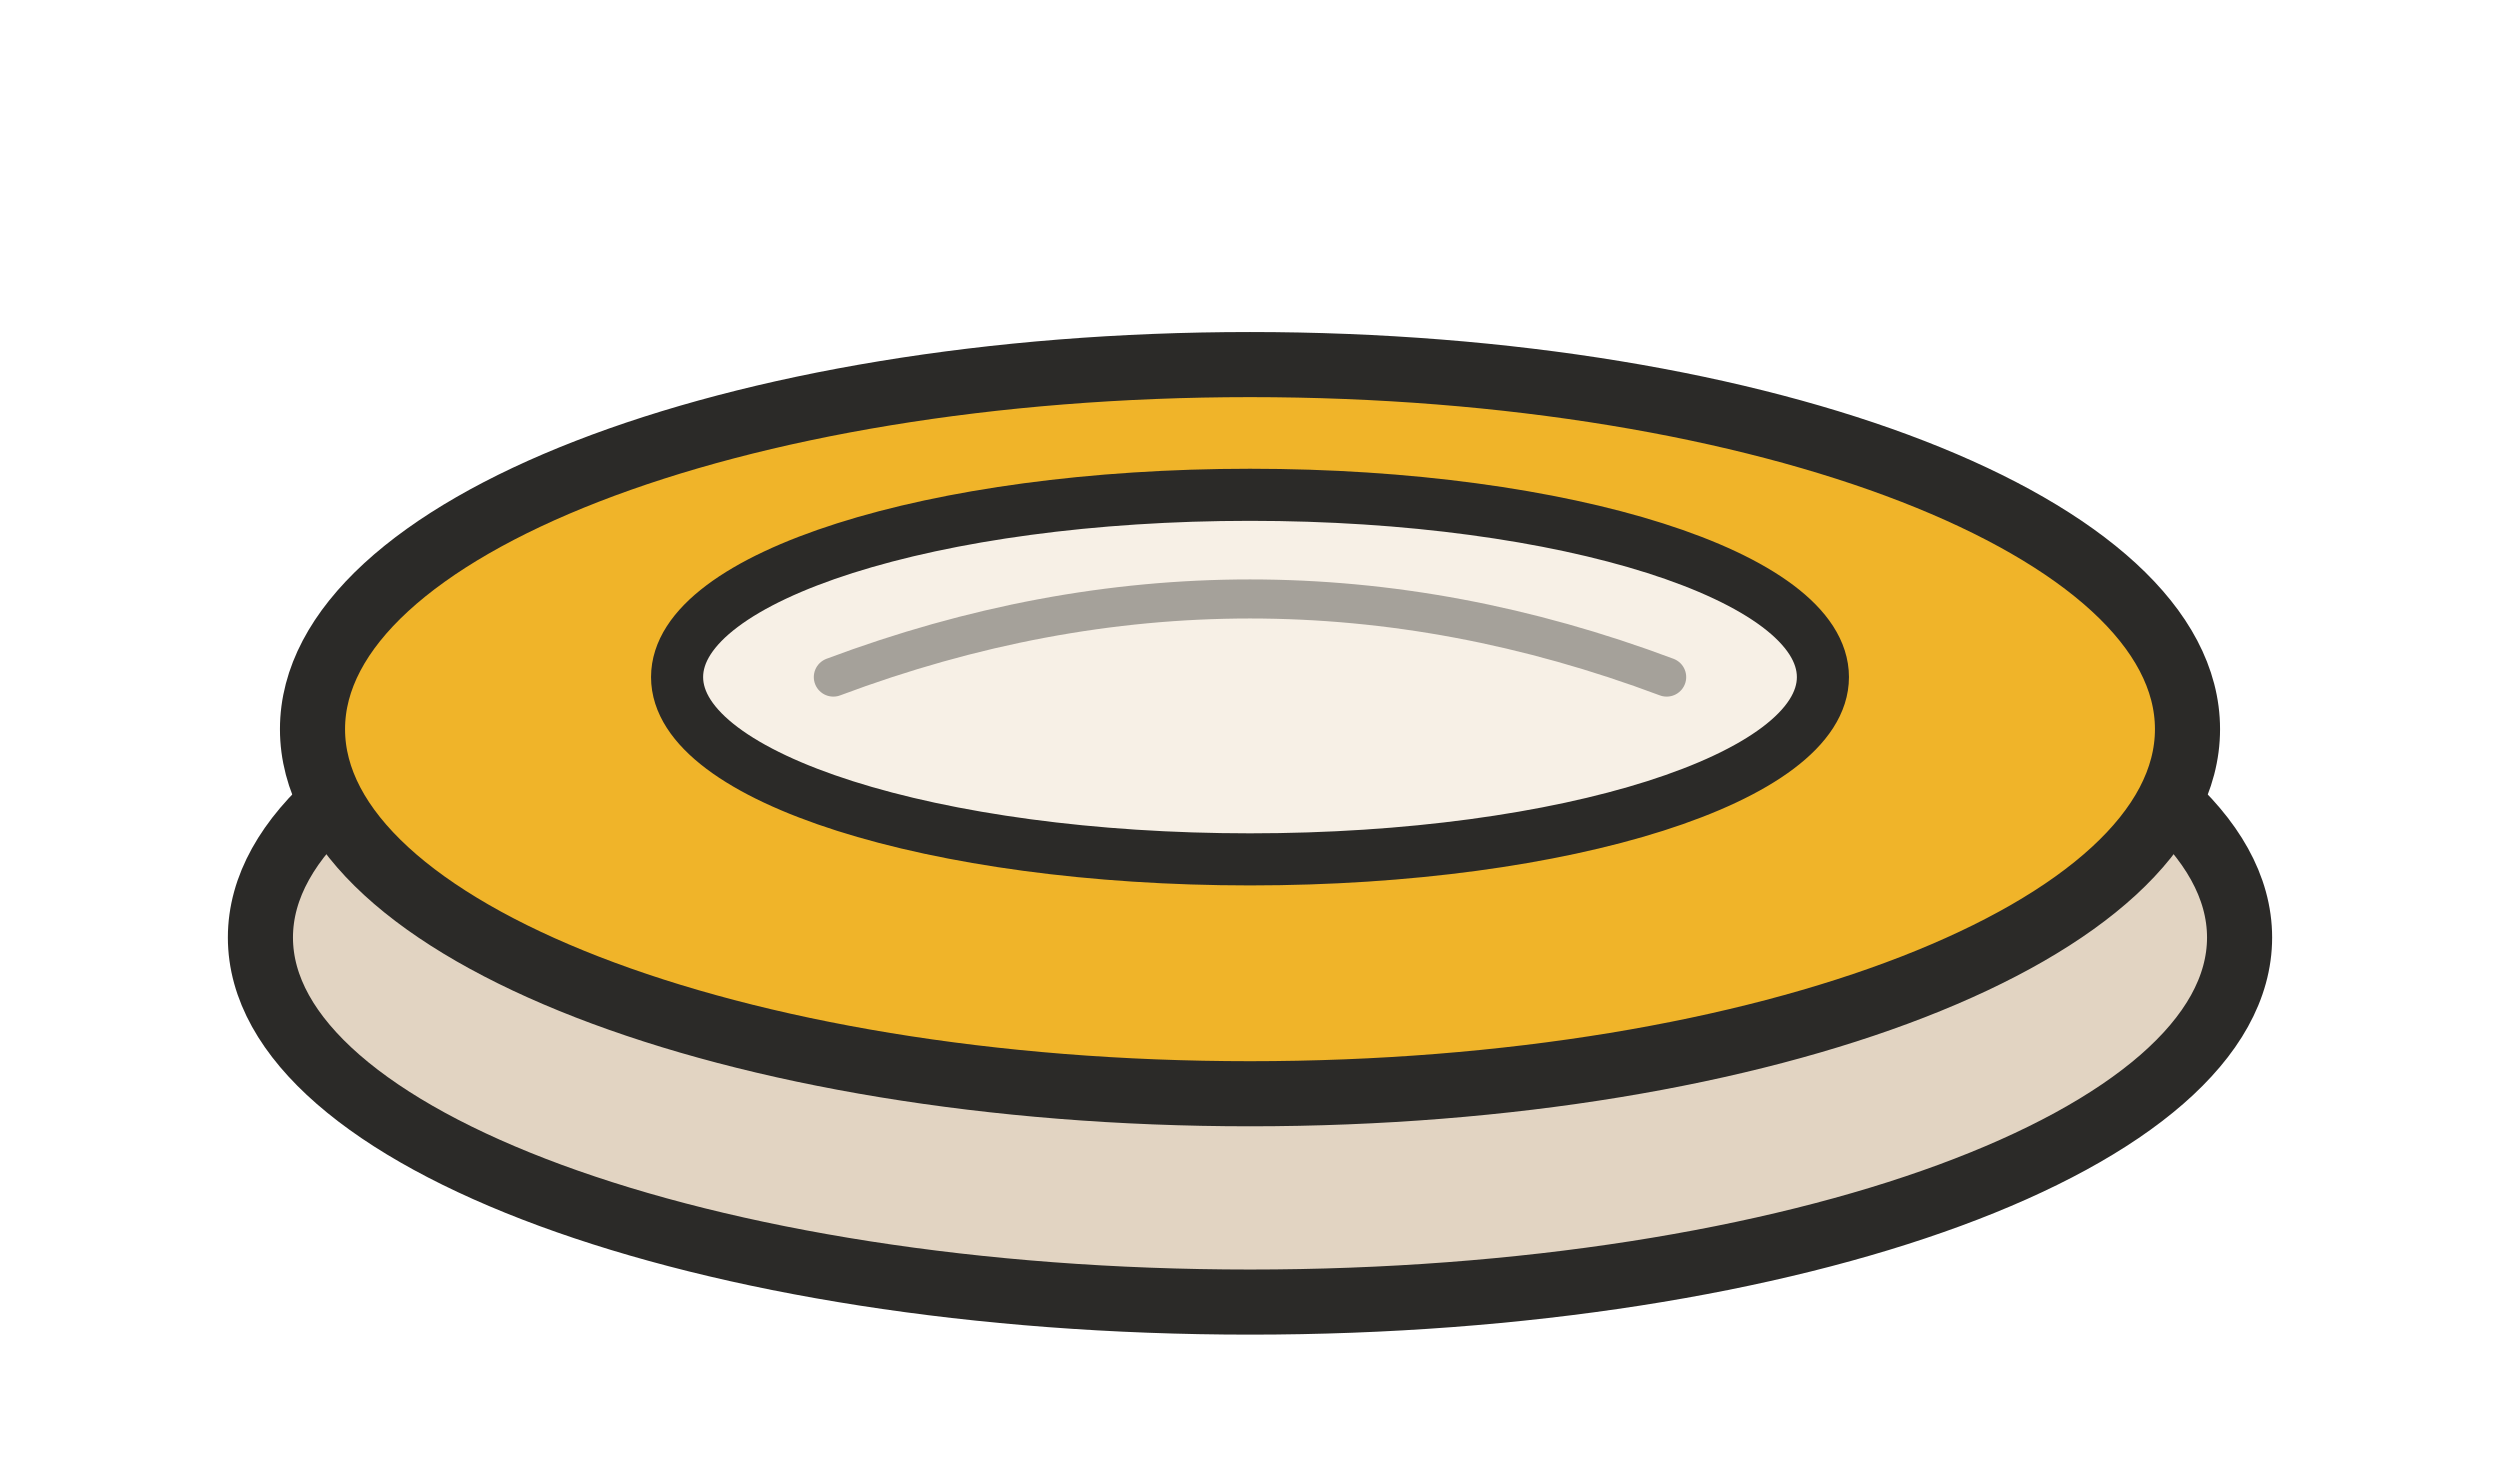
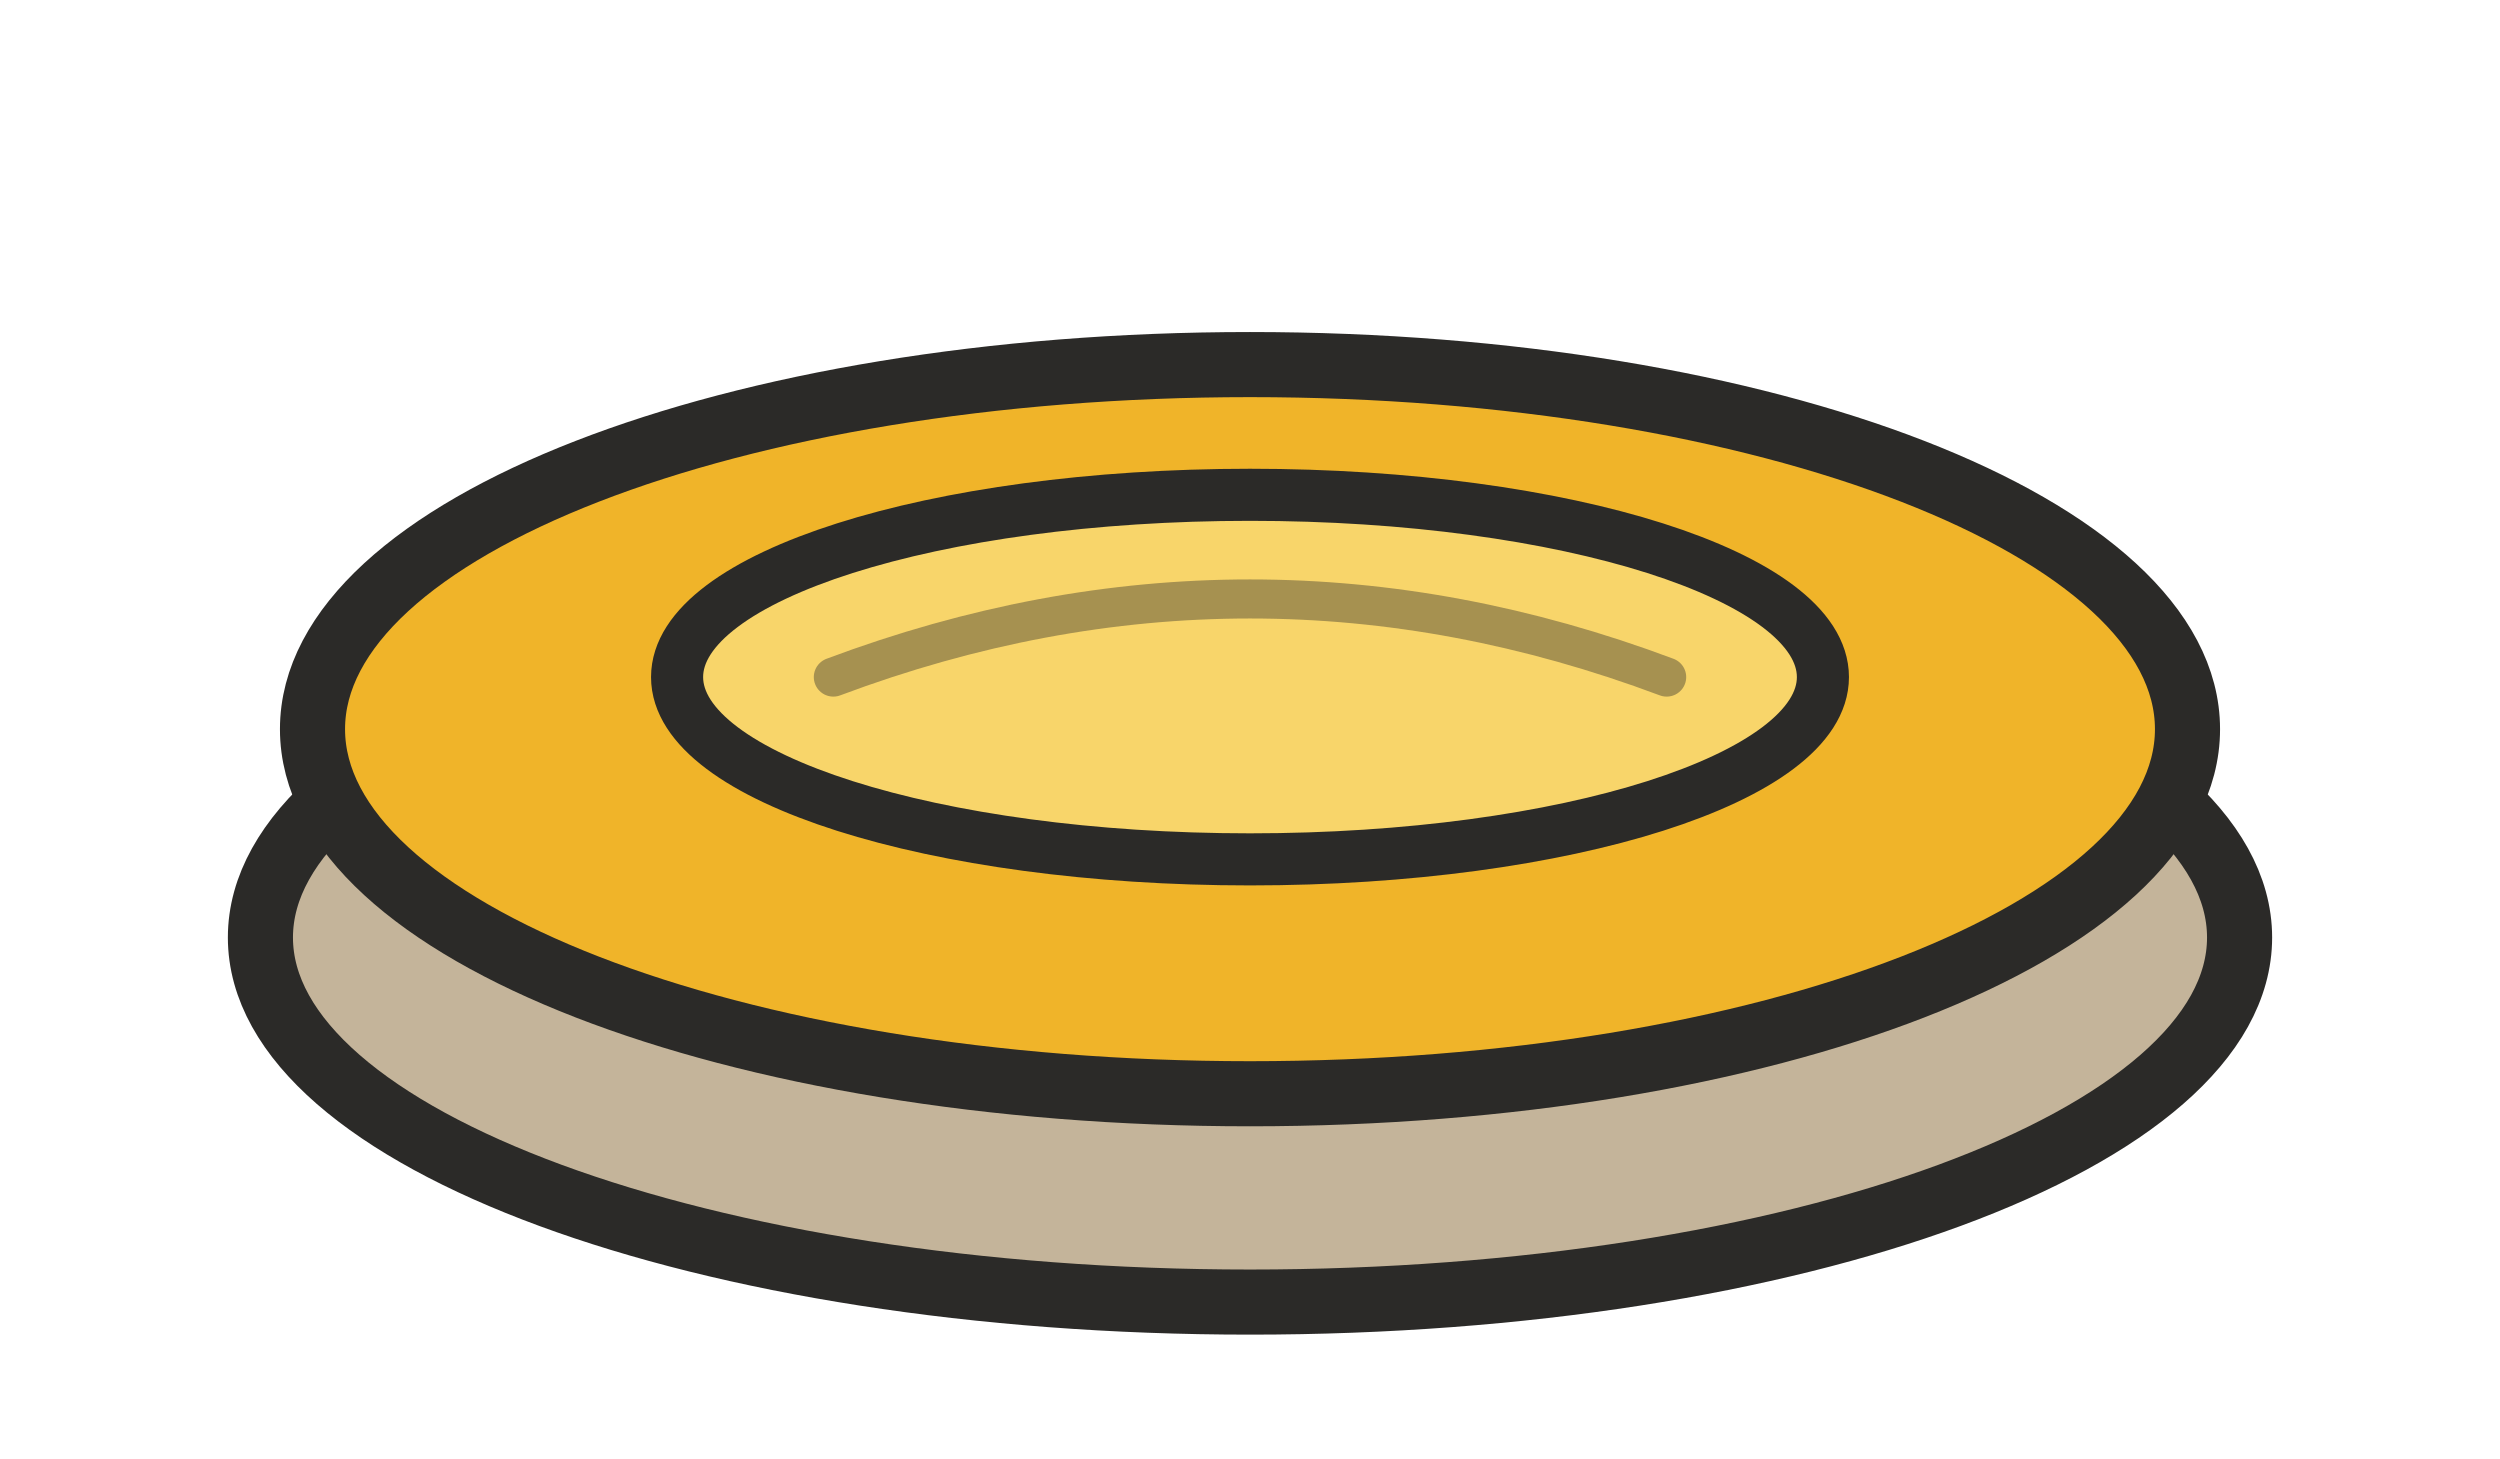
<svg xmlns="http://www.w3.org/2000/svg" width="96" height="56" viewBox="0 0 96 56" fill="none">
-   <ellipse cx="48" cy="36" rx="38" ry="14" fill="#E2D4C2" stroke="#2B2A28" stroke-width="2.5" />
+   <ellipse cx="48" cy="36" rx="38" ry="14" fill="#C4B49A" stroke="#2B2A28" stroke-width="2.5" />
  <ellipse cx="48" cy="28" rx="36" ry="14" fill="#F0B429" stroke="#2B2A28" stroke-width="2.5" />
-   <ellipse cx="48" cy="26" rx="22" ry="7" fill="#F7F0E6" stroke="#2B2A28" stroke-width="2" />
+   <ellipse cx="48" cy="26" rx="22" ry="7" fill="#F8D56A" stroke="#2B2A28" stroke-width="2" />
  <path d="M32 26 Q48 20 64 26" fill="none" stroke="#2B2A28" stroke-width="1.5" stroke-linecap="round" opacity="0.4" />
</svg>
